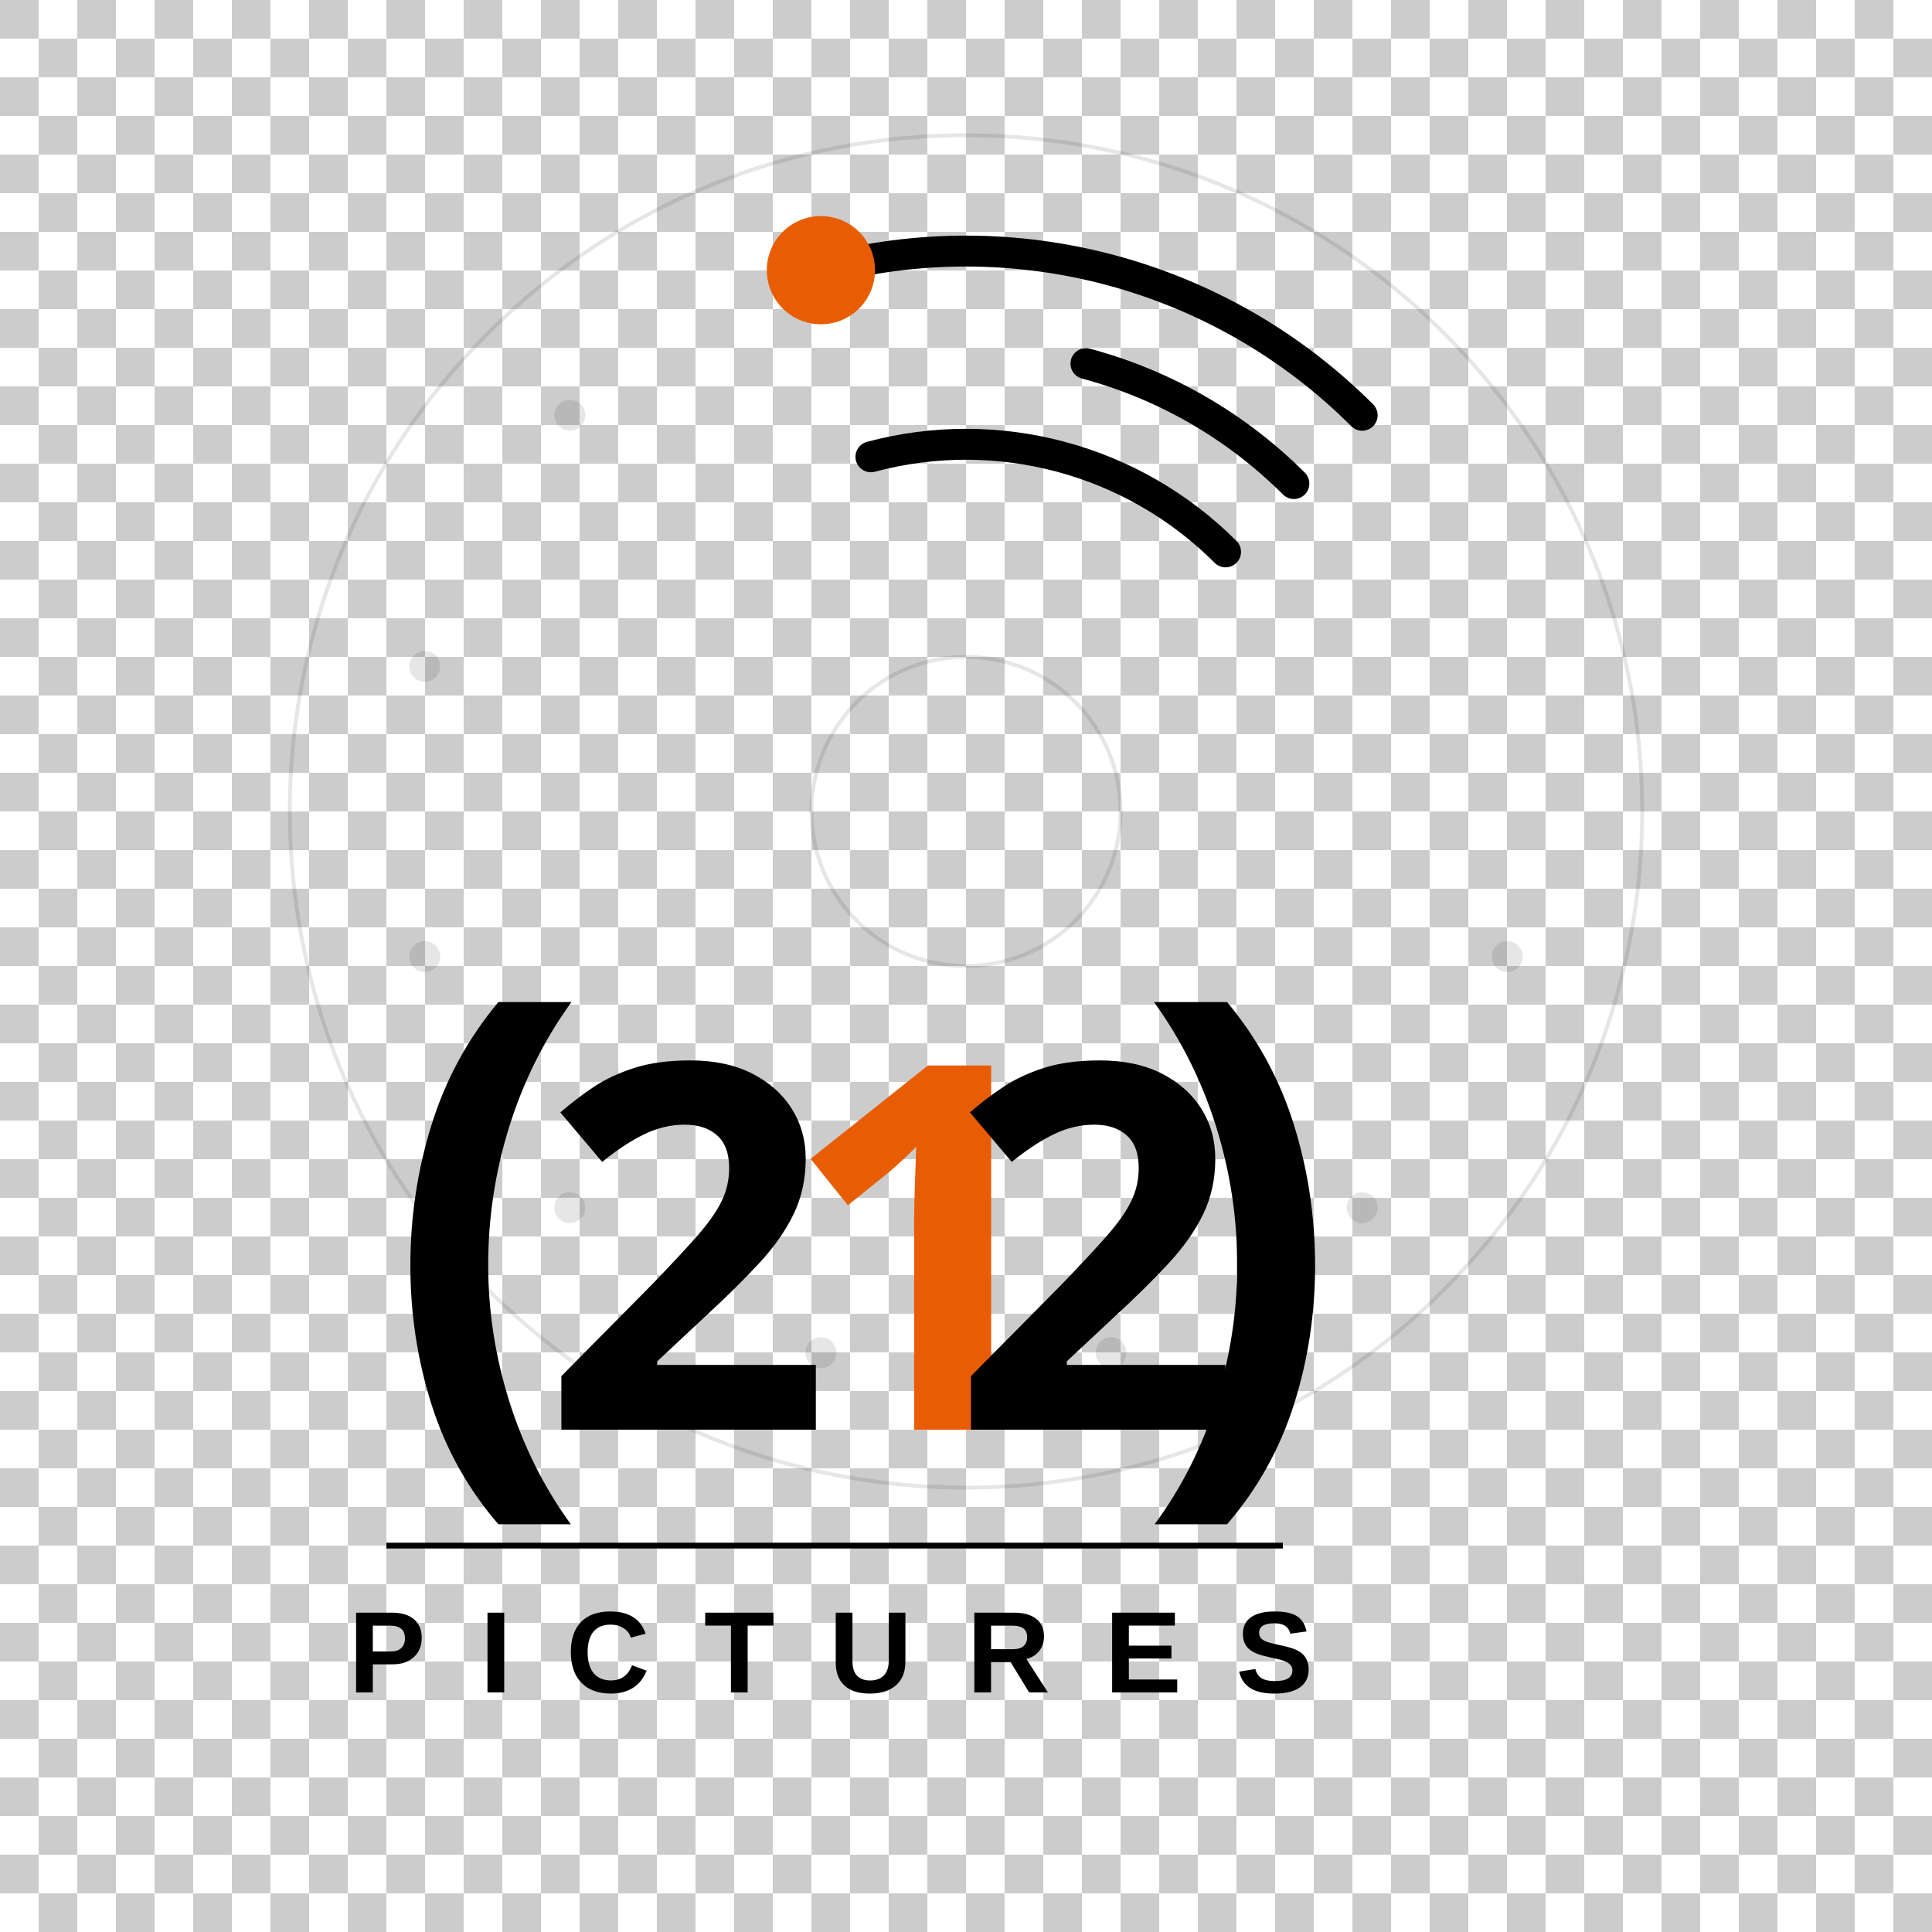
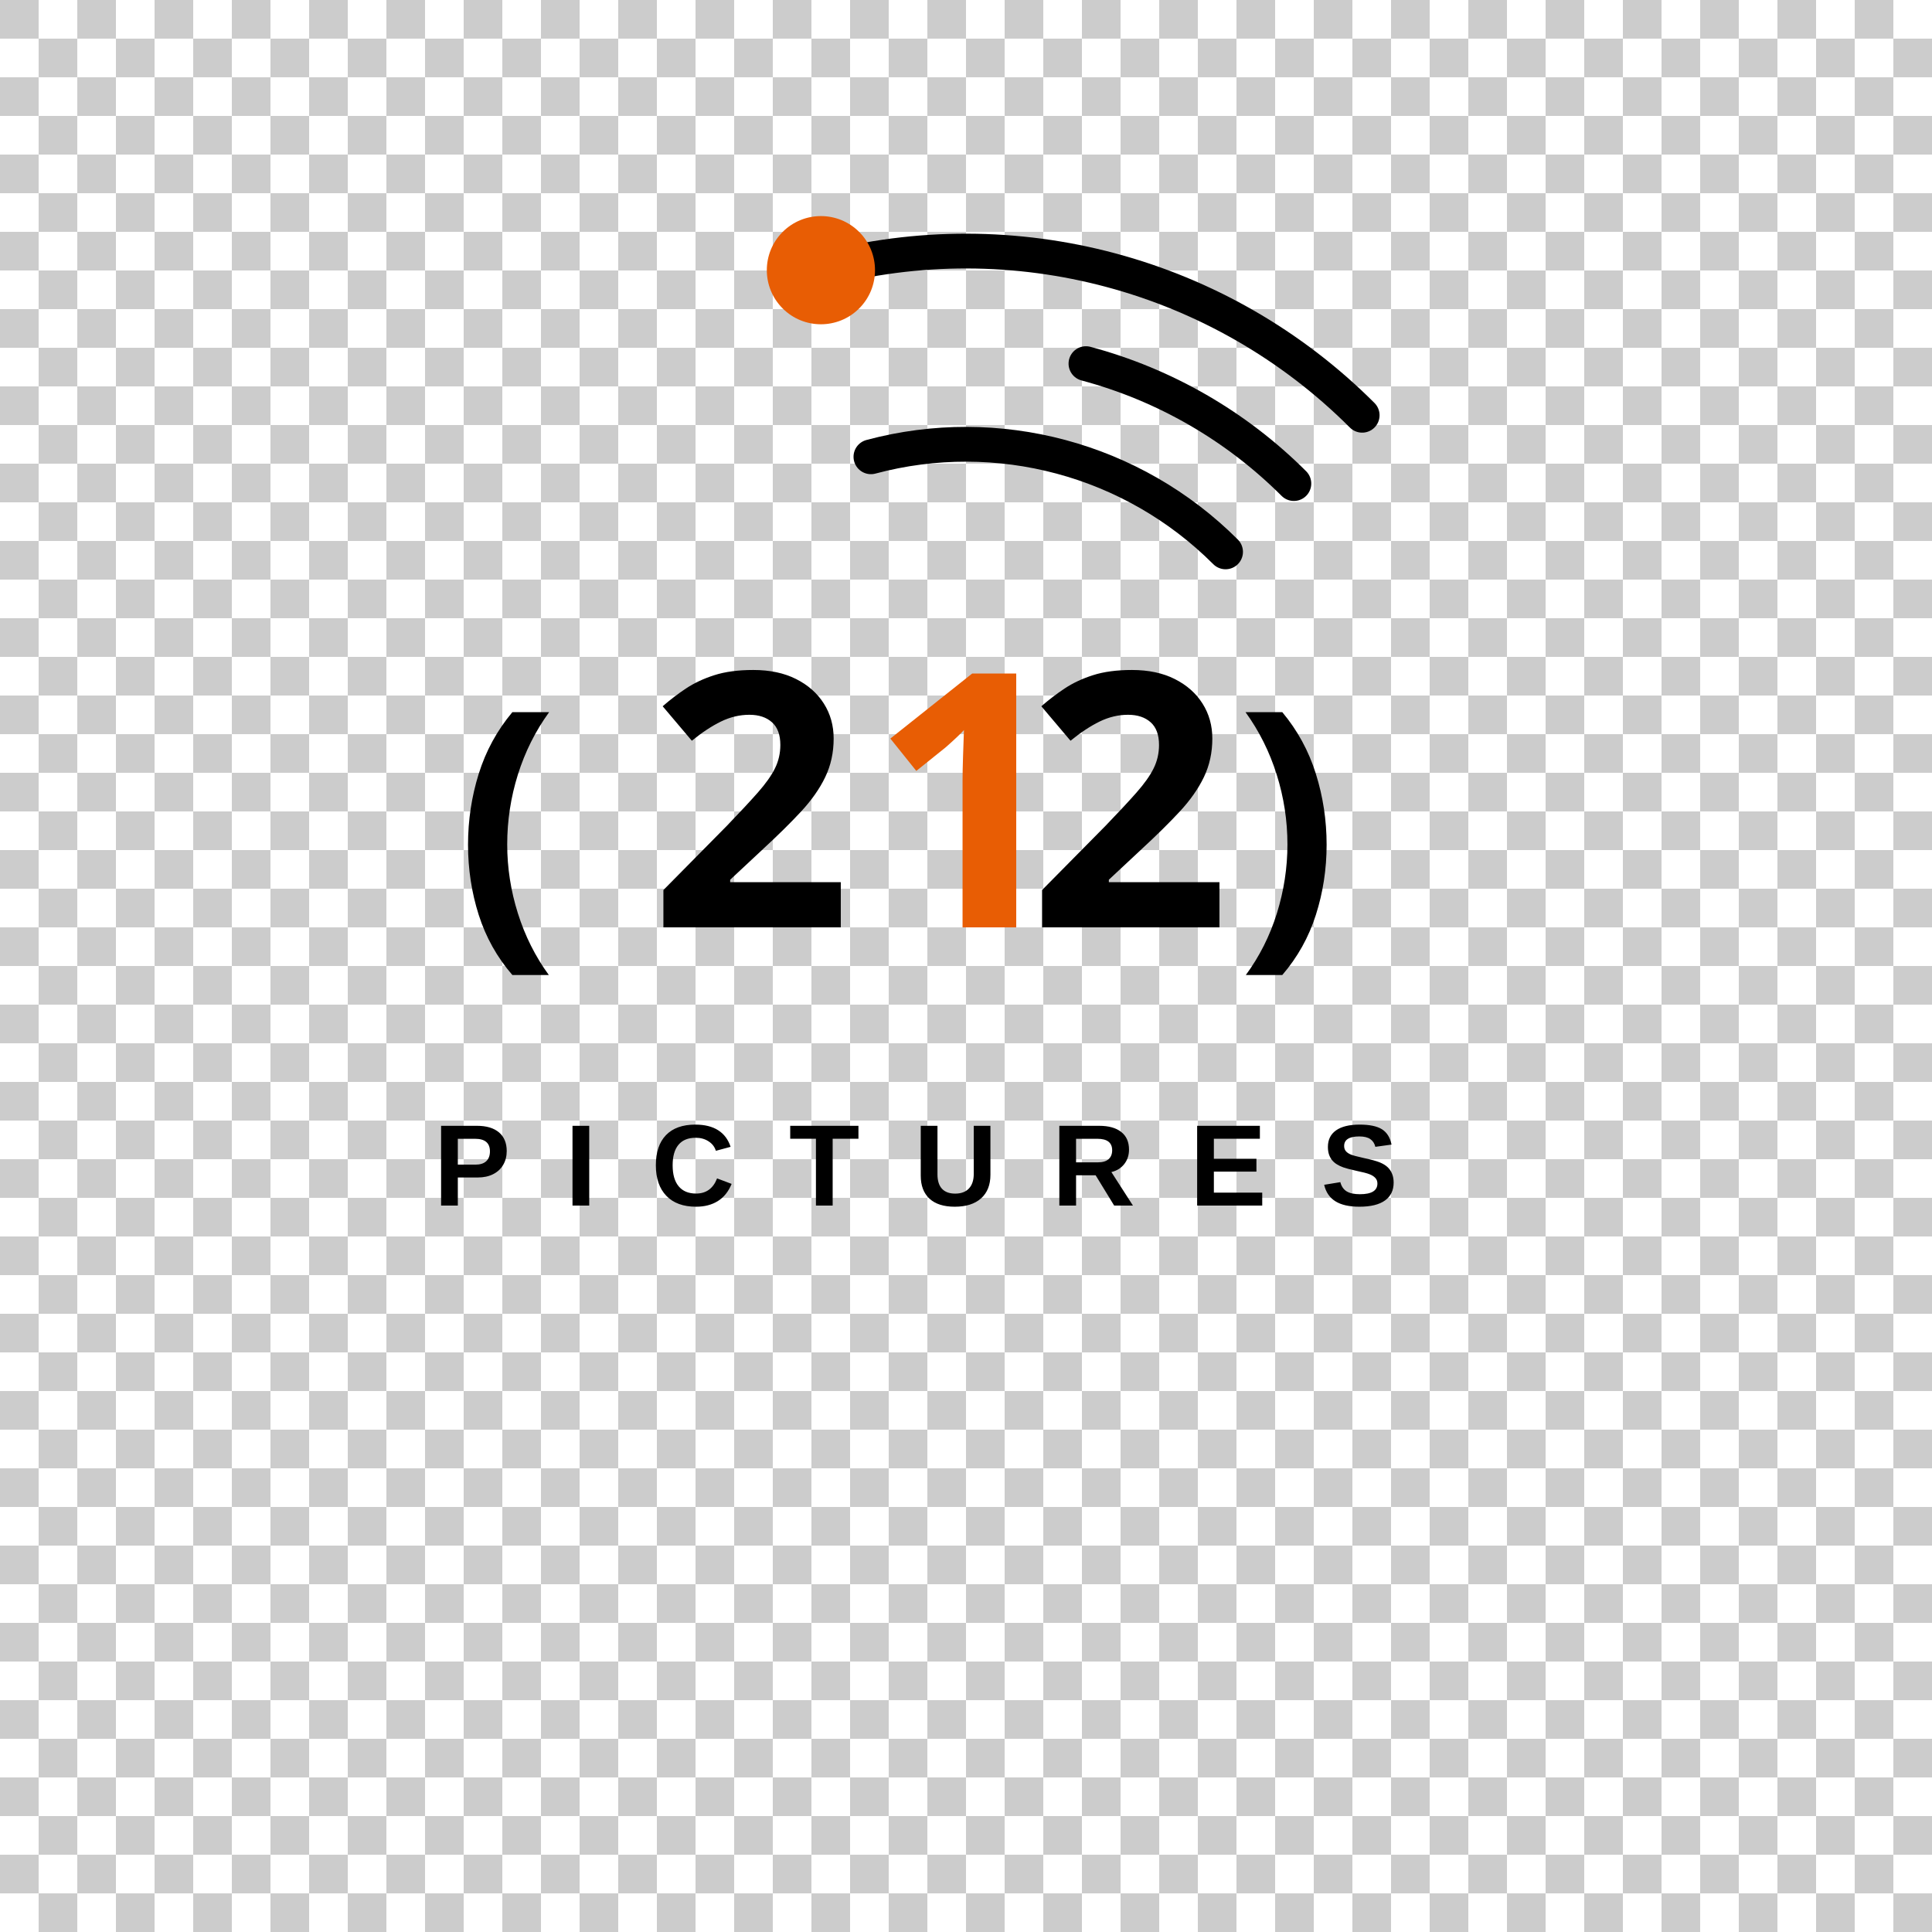
- <svg xmlns="http://www.w3.org/2000/svg" viewBox="0 0 500 500" aria-label="(212) Pictures — three-arc dial trace rotated 45°, off-center wordmark, transparency checkerboard">
+ <svg xmlns="http://www.w3.org/2000/svg" viewBox="0 0 500 500" aria-label="(212) Pictures — three-arc dial trace with wordmark inset into the implied hub">
  <defs>
    <pattern id="transparency" x="0" y="0" width="20" height="20" patternUnits="userSpaceOnUse">
      <rect width="20" height="20" fill="#ffffff" />
      <rect width="10" height="10" x="0" y="0" fill="#cccccc" />
      <rect width="10" height="10" x="10" y="10" fill="#cccccc" />
    </pattern>
  </defs>
  <rect width="500" height="500" fill="url(#transparency)" />
  <g transform="rotate(-45 250 210)">
-     <g stroke="#000000" stroke-opacity="0.10" fill="none">
-       <circle cx="250" cy="210" r="175" stroke-width="1" />
-       <circle cx="250" cy="210" r="40" stroke-width="1" />
-     </g>
-     <g fill="#000000" fill-opacity="0.10" stroke="none">
-       <circle cx="375.6" cy="137.5" r="4" />
-       <circle cx="322.5" cy="84.4" r="4" />
-       <circle cx="250" cy="65" r="4" />
-       <circle cx="177.5" cy="84.4" r="4" />
-       <circle cx="124.4" cy="137.5" r="4" />
-       <circle cx="105" cy="210" r="4" />
-       <circle cx="124.4" cy="282.5" r="4" />
-       <circle cx="177.5" cy="335.6" r="4" />
-       <circle cx="250" cy="355" r="4" />
-       <circle cx="322.5" cy="335.6" r="4" />
-     </g>
-     <g fill="none" stroke="#000000" stroke-width="8" stroke-linecap="round">
+     <g fill="none" stroke="#000000" stroke-width="9" stroke-linecap="round">
      <path d="M 322.5 84.4 A 145 145 0 0 1 395.0 210.0" />
      <path d="M 353.9 150.0 A 120 120 0 0 1 370.0 210.0" />
      <path d="M 297.5 127.7 A 95 95 0 0 1 345.0 210.0" />
    </g>
    <circle cx="322.5" cy="84.4" r="14" fill="#E85D04" stroke="none" />
  </g>
  <g font-family="Futura Std, Futura, Arial Black, sans-serif" fill="#000000" stroke="none">
-     <text x="100" y="370" font-weight="900" font-size="155" letter-spacing="0">(</text>
-     <text x="140" y="370" font-weight="900" font-size="132" letter-spacing="-6">2</text>
-     <text x="202" y="370" font-weight="900" font-size="132" letter-spacing="-6" fill="#E85D04">1</text>
-     <text x="246" y="370" font-weight="900" font-size="132" letter-spacing="-6">2</text>
-     <text x="294" y="370" font-weight="900" font-size="155" letter-spacing="0">)</text>
+     <text x="118" y="240" font-weight="900" font-size="78" letter-spacing="0">(</text>
+     <text x="168" y="240" font-weight="900" font-size="92" letter-spacing="-3">2</text>
+     <text x="225" y="240" font-weight="900" font-size="92" letter-spacing="-3" fill="#E85D04">1</text>
+     <text x="266" y="240" font-weight="900" font-size="92" letter-spacing="-3">2</text>
+     <text x="320" y="240" font-weight="900" font-size="78" letter-spacing="0">)</text>
  </g>
-   <line x1="100" y1="400" x2="332" y2="400" stroke="#000000" stroke-width="1.5" />
-   <text x="215" y="438" font-family="Futura Std, Futura, Arial, sans-serif" font-weight="700" font-size="30" letter-spacing="14" text-anchor="middle" fill="#000000">PICTURES</text>
+   <text x="237" y="312" font-family="Futura Std, Futura, Arial, sans-serif" font-weight="700" font-size="30" letter-spacing="14" text-anchor="middle" fill="#000000">PICTURES</text>
</svg>
